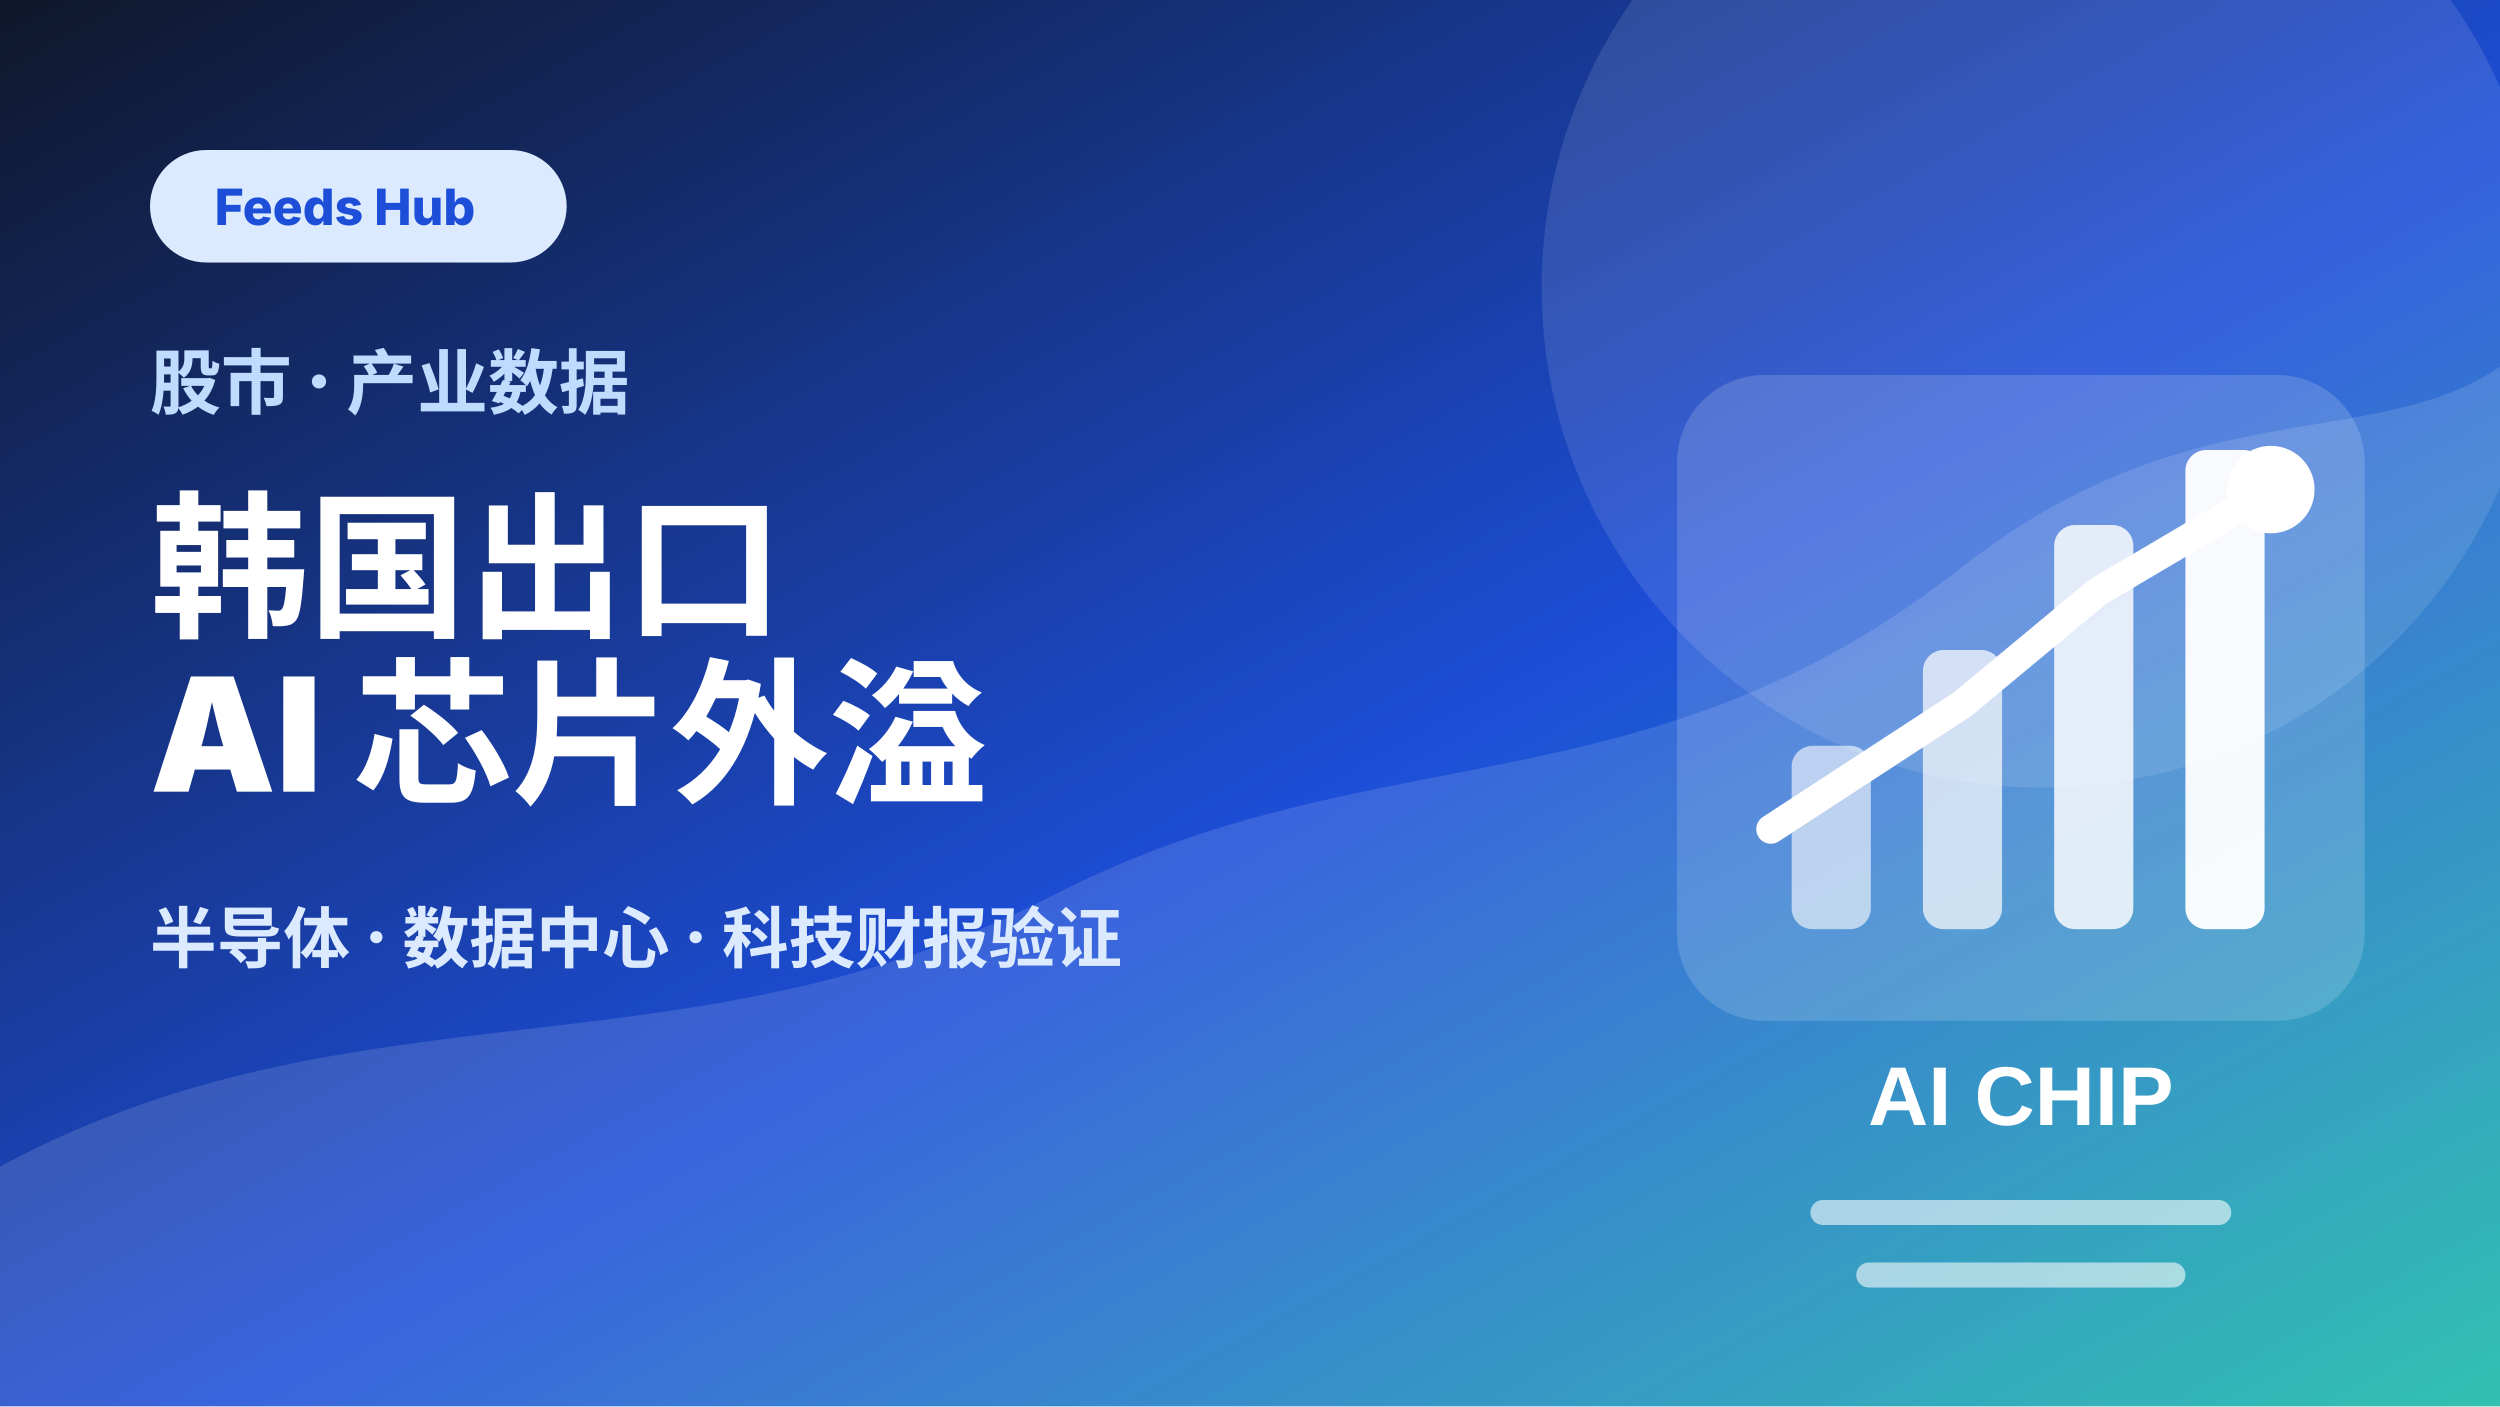
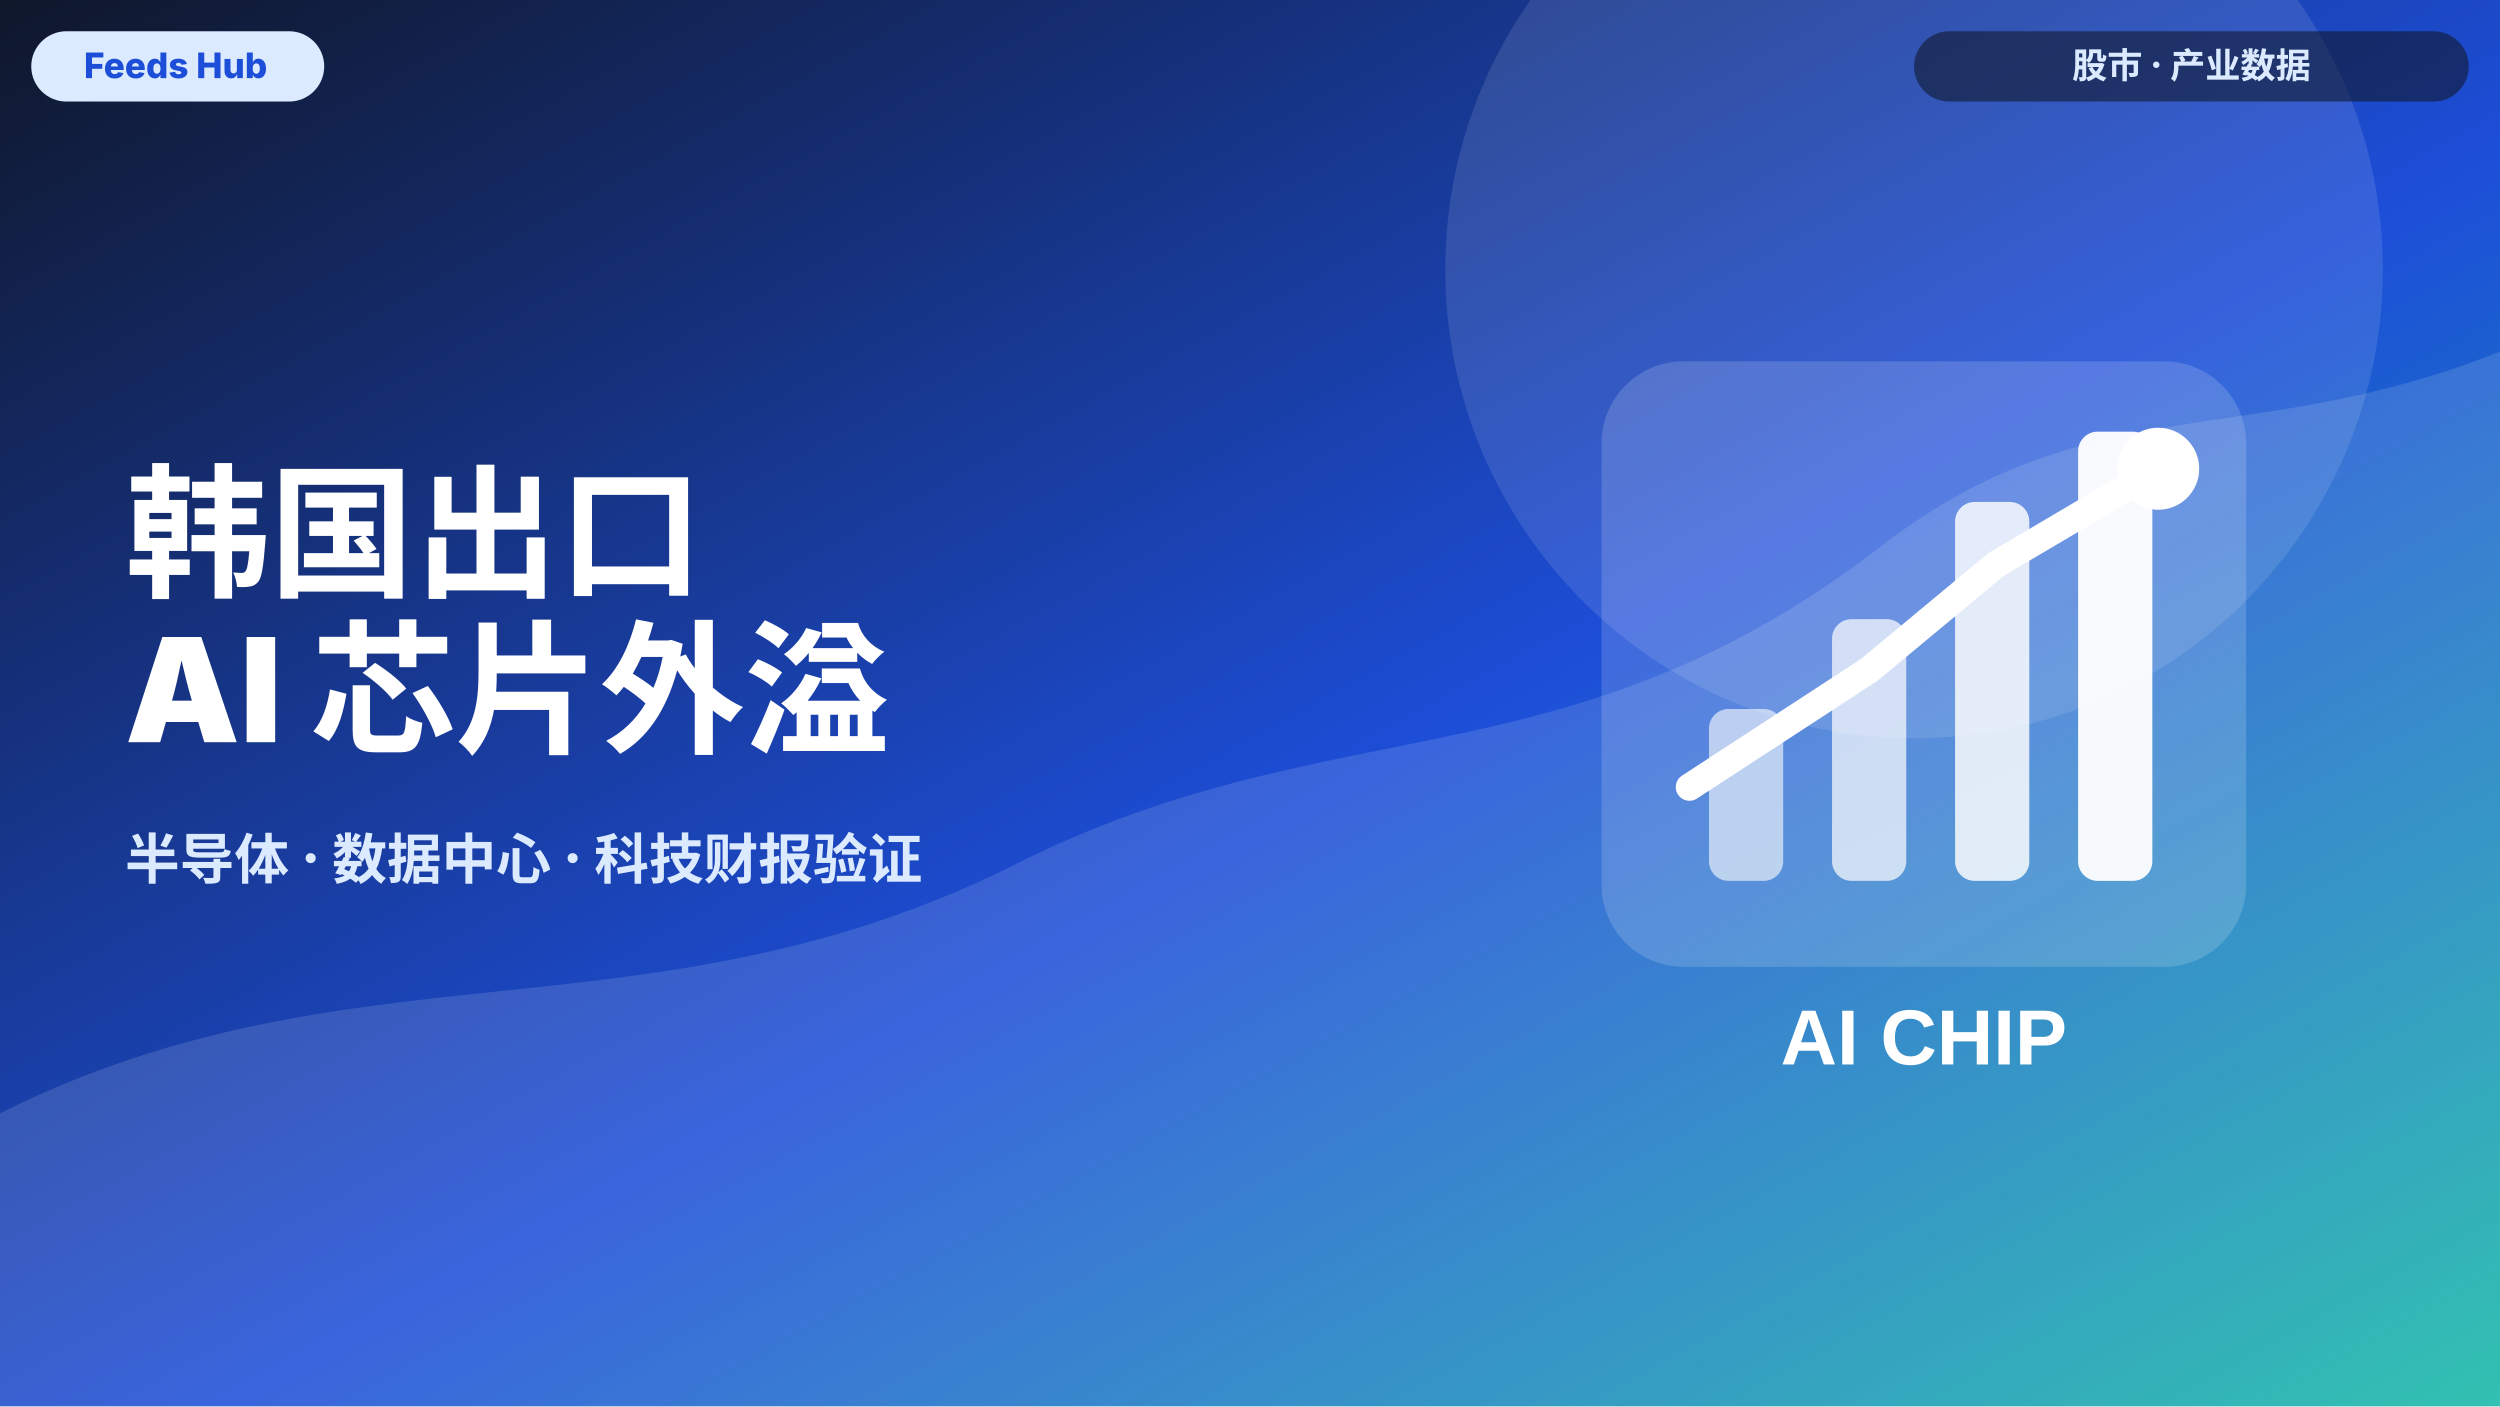
- <svg xmlns="http://www.w3.org/2000/svg" width="1200" height="675" viewBox="0 0 1200 675" role="img" aria-label="韩国 AI 芯片市场简报">
+ <svg xmlns="http://www.w3.org/2000/svg" viewBox="0 0 1280 720" role="img" aria-label="韩国 AI 芯片市场简报">
  <defs>
    <linearGradient id="bg" x1="0" y1="0" x2="1" y2="1">
-       <stop offset="0%" stop-color="#0f172a" />
-       <stop offset="55%" stop-color="#1d4ed8" />
-       <stop offset="100%" stop-color="#14b8a6" />
+       <stop offset="0" stop-color="#0f172a" />
+       <stop offset="0.55" stop-color="#1d4ed8" />
+       <stop offset="1" stop-color="#14b8a6" />
    </linearGradient>
-     <style>.k{font:900 34px -apple-system,BlinkMacSystemFont,'Segoe UI','PingFang SC',sans-serif;fill:#bfdbfe}.t{font:950 76px -apple-system,BlinkMacSystemFont,'Segoe UI','PingFang SC',sans-serif;fill:#fff}.s{font:800 32px -apple-system,BlinkMacSystemFont,'Segoe UI','PingFang SC',sans-serif;fill:#dbeafe}.m{font:800 24px -apple-system,BlinkMacSystemFont,'Segoe UI','PingFang SC',sans-serif;fill:#1d4ed8}.n{font:950 40px Arial,sans-serif;fill:#fff}</style>
+     <style>.brand{font:800 18px -apple-system,BlinkMacSystemFont,'Segoe UI','PingFang SC',sans-serif;fill:#1d4ed8}.badge{font:800 18px -apple-system,BlinkMacSystemFont,'Segoe UI','PingFang SC',sans-serif;fill:#dbeafe}.title{font:950 74px -apple-system,BlinkMacSystemFont,'Segoe UI','PingFang SC',sans-serif;fill:#fff}.sub{font:800 28px -apple-system,BlinkMacSystemFont,'Segoe UI','PingFang SC',sans-serif;fill:#dbeafe}.num{font:950 40px Arial,sans-serif;fill:#fff}</style>
  </defs>
-   <rect width="1200" height="675" fill="url(#bg)" />
+   <rect width="1280" height="720" fill="url(#bg)" />
  <circle cx="980" cy="138" r="240" fill="#fff" opacity=".11" />
-   <path d="M0 560 C170 468 330 520 505 430 C660 350 790 392 942 272 C1052 186 1138 218 1200 176 L1200 675 L0 675Z" fill="#fff" opacity=".13" />
-   <rect x="72" y="72" width="200" height="54" rx="27" fill="#dbeafe" />
-   <text x="103" y="108" class="m">Feeds Hub</text>
-   <text x="72" y="196" class="k">股市 · 产业数据</text>
-   <text x="72" y="300" class="t">韩国出口</text>
-   <text x="72" y="380" class="t">AI 芯片外溢</text>
-   <text x="72" y="462" class="s">半导体 · 数据中心 · 科技财报验证</text>
-   <g transform="translate(805 180)">
+   <path d="M0 570 C180 480 330 535 515 445 C680 360 800 404 960 282 C1070 196 1150 232 1280 180 L1280 720 L0 720Z" fill="#fff" opacity=".13" />
+   <rect x="16" y="16" width="150" height="36" rx="18" fill="#dbeafe" />
+   <text x="43" y="40" class="brand">Feeds Hub</text>
+   <rect x="980" y="16" width="284" height="36" rx="18" fill="#0f172a" opacity=".58" />
+   <text x="1122" y="40" text-anchor="middle" class="badge">股市 · 产业数据</text>
+   <text x="64" y="300" class="title">韩国出口</text>
+   <text x="64" y="380" class="title">AI 芯片外溢</text>
+   <text x="64" y="450" class="sub">半导体 · 数据中心 · 科技财报验证</text>
+   <g transform="translate(820 185)">
    <rect x="0" y="0" width="330" height="310" rx="42" fill="#fff" opacity=".16" />
    <rect x="55" y="178" width="38" height="88" rx="10" fill="#fff" opacity=".6" />
    <rect x="118" y="132" width="38" height="134" rx="10" fill="#fff" opacity=".7" />
    <rect x="181" y="72" width="38" height="194" rx="10" fill="#fff" opacity=".82" />
    <rect x="244" y="36" width="38" height="230" rx="10" fill="#fff" opacity=".95" />
    <path d="M45 218 L137 158 L202 104 L285 55" fill="none" stroke="#fff" stroke-width="14" stroke-linecap="round" stroke-linejoin="round" />
    <circle cx="285" cy="55" r="21" fill="#fff" />
-     <text x="165" y="360" text-anchor="middle" class="n">AI CHIP</text>
-     <path d="M70 402h190M92 432h146" stroke="#fff" stroke-width="12" stroke-linecap="round" opacity=".58" />
+     <text x="165" y="360" text-anchor="middle" class="num">AI CHIP</text>
  </g>
</svg>
